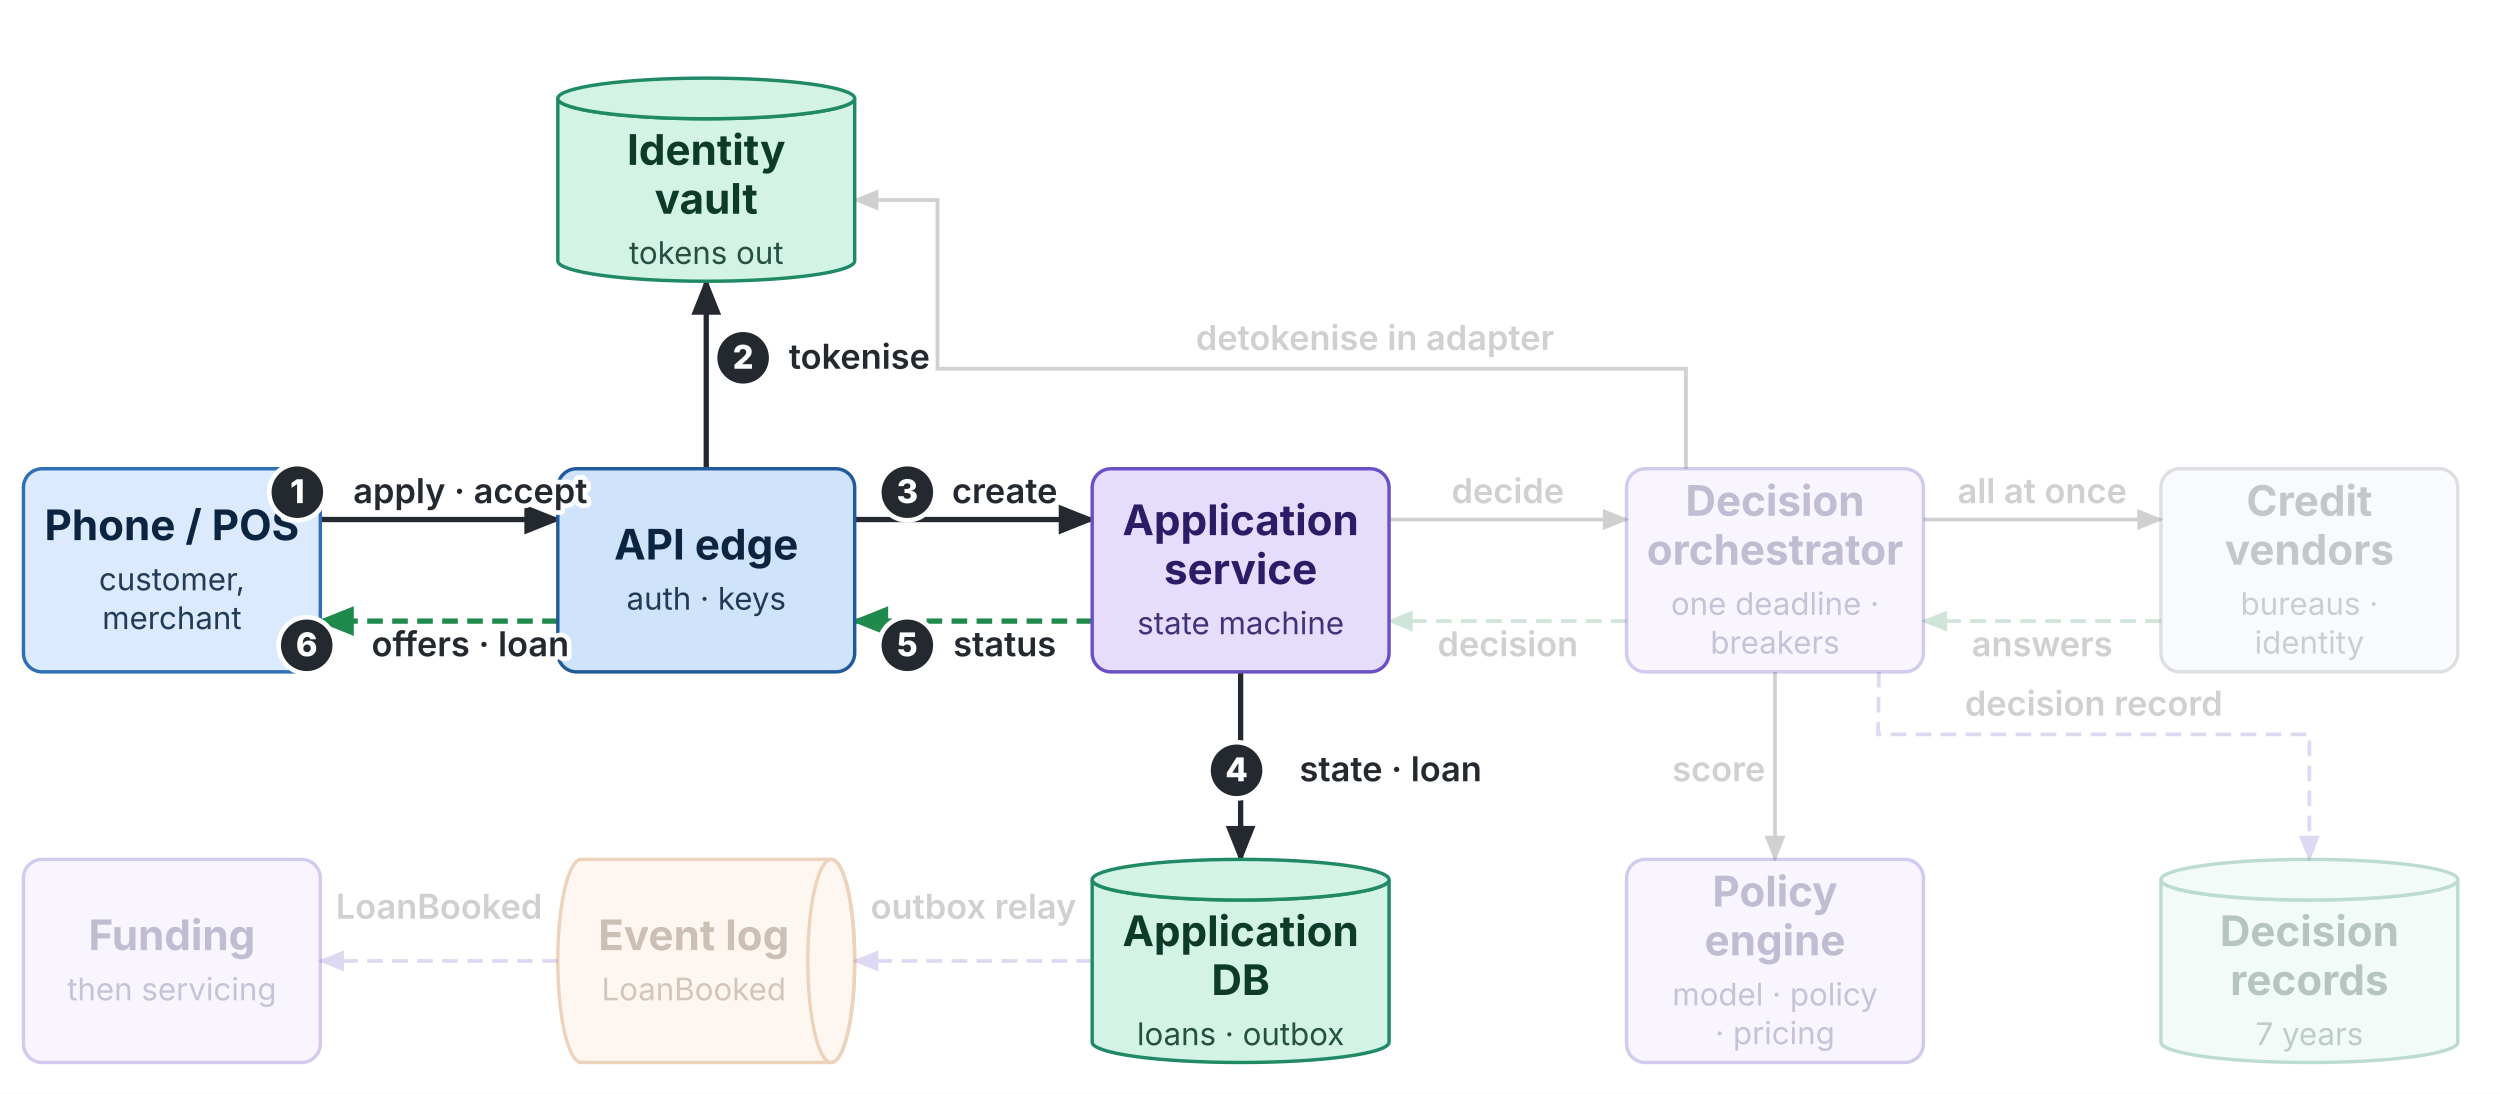
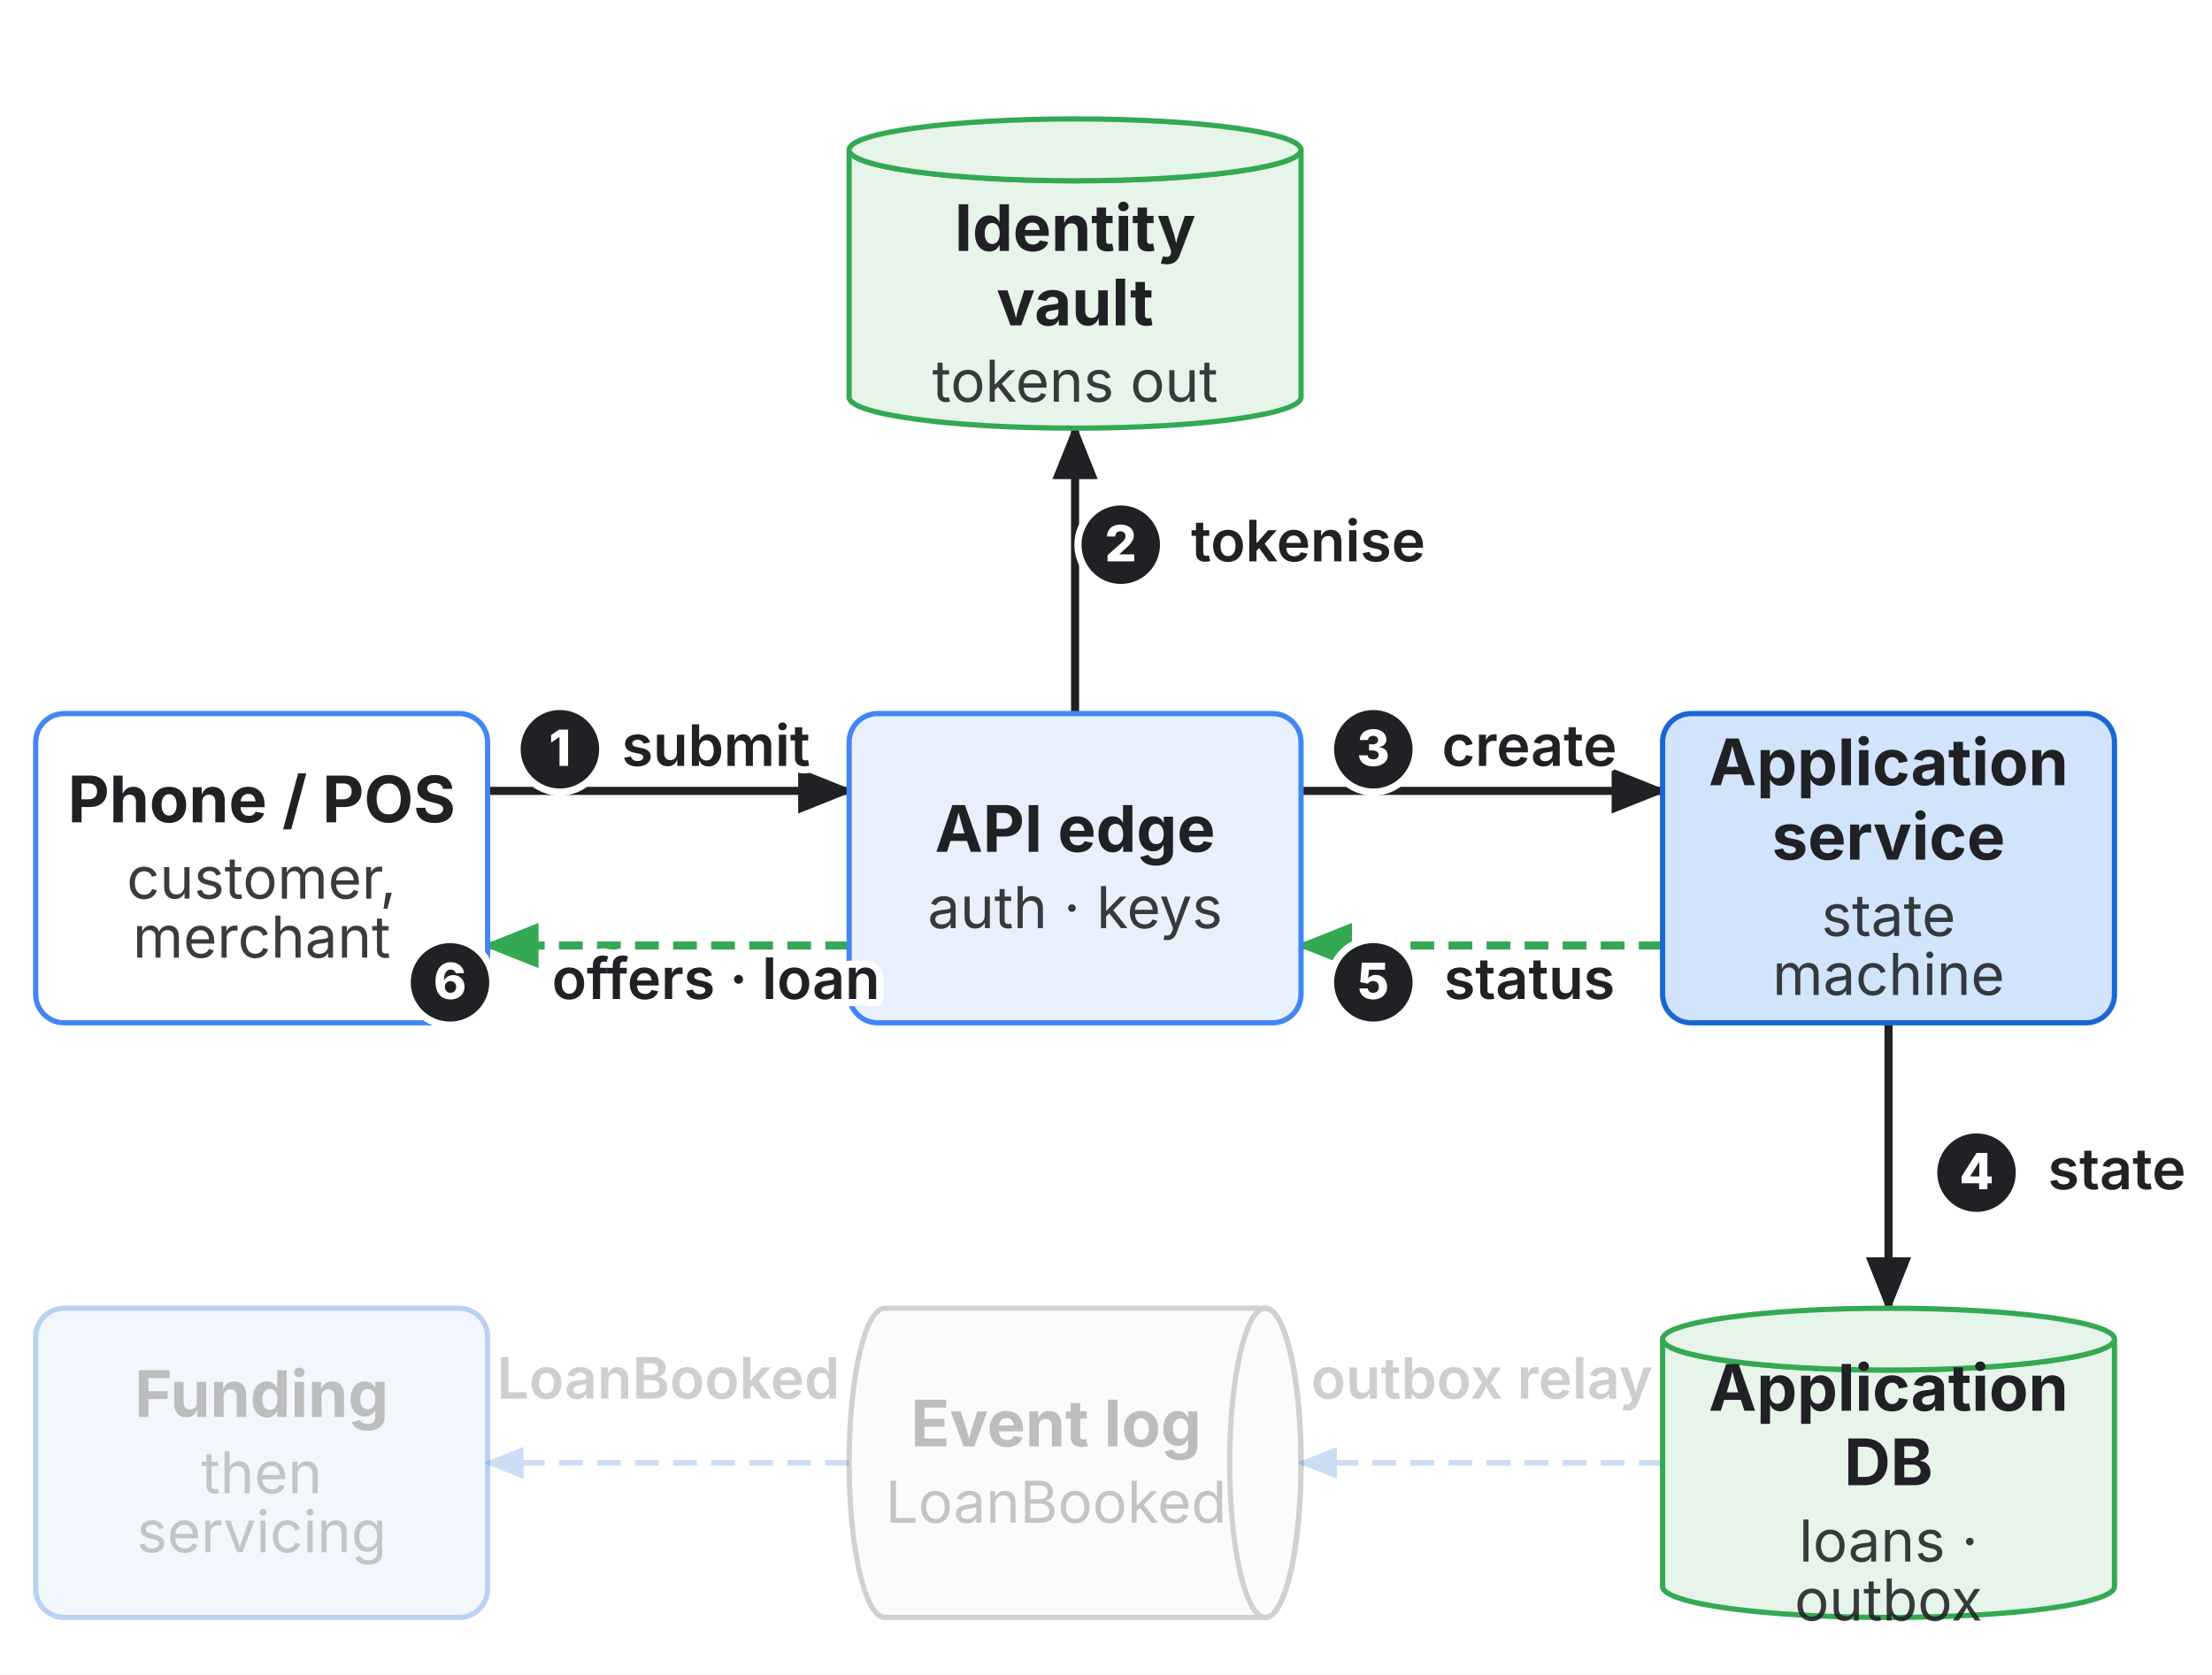
- <svg xmlns="http://www.w3.org/2000/svg" class="base" viewBox="0 0 1600 700" width="1600" height="700">
+ <svg xmlns="http://www.w3.org/2000/svg" class="base" viewBox="0 0 930 704" width="930" height="704">
  <defs>
-     <marker id="bs-1f8a4c" viewBox="0 0 10 10" refX="9" refY="5" markerWidth="7" markerHeight="7" orient="auto">
-       <path d="M0,1 L10,5 L0,9 z" fill="#1f8a4c" />
+     <marker id="bs-1967d2" viewBox="0 0 10 10" refX="9" refY="5" markerWidth="7" markerHeight="7" orient="auto">
+       <path d="M0,1 L10,5 L0,9 z" fill="#1967d2" />
    </marker>
-     <marker id="bs-s-1f8a4c" viewBox="0 0 10 10" refX="1" refY="5" markerWidth="7" markerHeight="7" orient="auto">
-       <path d="M10,1 L0,5 L10,9 z" fill="#1f8a4c" />
+     <marker id="bs-s-1967d2" viewBox="0 0 10 10" refX="1" refY="5" markerWidth="7" markerHeight="7" orient="auto">
+       <path d="M10,1 L0,5 L10,9 z" fill="#1967d2" />
    </marker>
-     <marker id="bs-24292f" viewBox="0 0 10 10" refX="9" refY="5" markerWidth="7" markerHeight="7" orient="auto">
-       <path d="M0,1 L10,5 L0,9 z" fill="#24292f" />
+     <marker id="bs-202124" viewBox="0 0 10 10" refX="9" refY="5" markerWidth="7" markerHeight="7" orient="auto">
+       <path d="M0,1 L10,5 L0,9 z" fill="#202124" />
    </marker>
-     <marker id="bs-s-24292f" viewBox="0 0 10 10" refX="1" refY="5" markerWidth="7" markerHeight="7" orient="auto">
-       <path d="M10,1 L0,5 L10,9 z" fill="#24292f" />
+     <marker id="bs-s-202124" viewBox="0 0 10 10" refX="1" refY="5" markerWidth="7" markerHeight="7" orient="auto">
+       <path d="M10,1 L0,5 L10,9 z" fill="#202124" />
    </marker>
-     <marker id="bs-6b4fc4" viewBox="0 0 10 10" refX="9" refY="5" markerWidth="7" markerHeight="7" orient="auto">
-       <path d="M0,1 L10,5 L0,9 z" fill="#6b4fc4" />
+     <marker id="bs-34a853" viewBox="0 0 10 10" refX="9" refY="5" markerWidth="7" markerHeight="7" orient="auto">
+       <path d="M0,1 L10,5 L0,9 z" fill="#34a853" />
    </marker>
-     <marker id="bs-s-6b4fc4" viewBox="0 0 10 10" refX="1" refY="5" markerWidth="7" markerHeight="7" orient="auto">
-       <path d="M10,1 L0,5 L10,9 z" fill="#6b4fc4" />
+     <marker id="bs-s-34a853" viewBox="0 0 10 10" refX="1" refY="5" markerWidth="7" markerHeight="7" orient="auto">
+       <path d="M10,1 L0,5 L10,9 z" fill="#34a853" />
    </marker>
  </defs>
-   <rect width="1600" height="700" fill="#ffffff" />
-   <path d="M205.0,332.5 L357.0,332.5" fill="none" stroke="#24292f" stroke-width="3.4" marker-end="url(#bs-24292f)" />
-   <path d="M357.0,397.5 L205.0,397.5" fill="none" stroke="#1f8a4c" stroke-width="3.4" stroke-dasharray="10 6" marker-end="url(#bs-1f8a4c)" />
-   <path d="M547.0,332.5 L699.0,332.5" fill="none" stroke="#24292f" stroke-width="3.4" marker-end="url(#bs-24292f)" />
-   <path d="M699.0,397.5 L547.0,397.5" fill="none" stroke="#1f8a4c" stroke-width="3.4" stroke-dasharray="10 6" marker-end="url(#bs-1f8a4c)" />
-   <path d="M794.0,430.0 L794.0,550.0" fill="none" stroke="#24292f" stroke-width="3.4" marker-end="url(#bs-24292f)" />
-   <path d="M889.0,332.5 L1041.0,332.5" fill="none" stroke="#24292f" stroke-width="2.4" marker-end="url(#bs-24292f)" opacity="0.22" />
-   <path d="M1041.0,397.5 L889.0,397.5" fill="none" stroke="#1f8a4c" stroke-width="2.4" stroke-dasharray="10 6" marker-end="url(#bs-1f8a4c)" opacity="0.22" />
-   <path d="M1231.0,332.5 L1383.0,332.5" fill="none" stroke="#24292f" stroke-width="2.4" marker-end="url(#bs-24292f)" opacity="0.22" />
-   <path d="M1383.0,397.5 L1231.0,397.5" fill="none" stroke="#1f8a4c" stroke-width="2.4" stroke-dasharray="10 6" marker-end="url(#bs-1f8a4c)" opacity="0.22" />
-   <path d="M1136.0,430.0 L1136.0,550.0" fill="none" stroke="#24292f" stroke-width="2.4" marker-end="url(#bs-24292f)" opacity="0.22" />
-   <path d="M699.0,615.0 L547.0,615.0" fill="none" stroke="#6b4fc4" stroke-width="2.4" stroke-dasharray="10 6" marker-end="url(#bs-6b4fc4)" opacity="0.22" />
-   <path d="M452.0,300.0 L452.0,180.0" fill="none" stroke="#24292f" stroke-width="3.4" marker-end="url(#bs-24292f)" />
-   <path d="M1079.0,300.0 L1079.0,236.0 L600.0,236.0 L600.0,128.0 L547.0,128.0" fill="none" stroke="#24292f" stroke-width="2.4" marker-end="url(#bs-24292f)" opacity="0.22" />
-   <path d="M1202.5,430.0 L1202.0,470.0 L1478.0,470.0 L1478.0,550.0" fill="none" stroke="#6b4fc4" stroke-width="2.4" stroke-dasharray="10 6" marker-end="url(#bs-6b4fc4)" opacity="0.22" />
-   <path d="M357.0,615.0 L205.0,615.0" fill="none" stroke="#6b4fc4" stroke-width="2.4" stroke-dasharray="10 6" marker-end="url(#bs-6b4fc4)" opacity="0.22" />
-   <rect x="15" y="300" width="190" height="130" rx="12" fill="#dbeafe" stroke="#2f6fb5" stroke-width="2.2" />
-   <text x="110.0" y="345.7" text-anchor="middle" font-family="Inter, Helvetica, Arial, sans-serif" font-size="27" font-weight="700" fill="#0b2540">Phone / POS</text>
-   <text x="110.0" y="377.8" text-anchor="middle" font-family="Inter, Helvetica, Arial, sans-serif" font-size="20.0" fill="#0b2540" fill-opacity="0.88">customer,</text>
-   <text x="110.0" y="402.6" text-anchor="middle" font-family="Inter, Helvetica, Arial, sans-serif" font-size="20.0" fill="#0b2540" fill-opacity="0.88">merchant</text>
-   <rect x="357" y="300" width="190" height="130" rx="12" fill="#cfe3fb" stroke="#215a9a" stroke-width="2.2" />
-   <text x="452.0" y="358.1" text-anchor="middle" font-family="Inter, Helvetica, Arial, sans-serif" font-size="27" font-weight="700" fill="#0b2540">API edge</text>
-   <text x="452.0" y="390.2" text-anchor="middle" font-family="Inter, Helvetica, Arial, sans-serif" font-size="20.0" fill="#0b2540" fill-opacity="0.88">auth · keys</text>
-   <rect x="699" y="300" width="190" height="130" rx="12" fill="#e6dcfb" stroke="#6b4fc4" stroke-width="2.2" />
-   <text x="794.0" y="342.5" text-anchor="middle" font-family="Inter, Helvetica, Arial, sans-serif" font-size="27" font-weight="700" fill="#2a1d66">Application</text>
-   <text x="794.0" y="373.8" text-anchor="middle" font-family="Inter, Helvetica, Arial, sans-serif" font-size="27" font-weight="700" fill="#2a1d66">service</text>
-   <text x="794.0" y="405.9" text-anchor="middle" font-family="Inter, Helvetica, Arial, sans-serif" font-size="20.0" fill="#2a1d66" fill-opacity="0.88">state machine</text>
-   <g opacity="0.3">
-     <rect x="1041" y="300" width="190" height="130" rx="12" fill="#e6dcfb" stroke="#6b4fc4" stroke-width="2.2" />
-     <text x="1136.0" y="330.1" text-anchor="middle" font-family="Inter, Helvetica, Arial, sans-serif" font-size="27" font-weight="700" fill="#2a1d66">Decision</text>
-     <text x="1136.0" y="361.4" text-anchor="middle" font-family="Inter, Helvetica, Arial, sans-serif" font-size="27" font-weight="700" fill="#2a1d66">orchestrator</text>
-     <text x="1136.0" y="393.5" text-anchor="middle" font-family="Inter, Helvetica, Arial, sans-serif" font-size="20.0" fill="#2a1d66" fill-opacity="0.88">one deadline ·</text>
-     <text x="1136.0" y="418.3" text-anchor="middle" font-family="Inter, Helvetica, Arial, sans-serif" font-size="20.0" fill="#2a1d66" fill-opacity="0.88">breakers</text>
+   <rect x="0" y="0" width="930" height="704" fill="#ffffff" />
+   <path data-k="e:p-a" d="M205.0,332.5 L357.0,332.5" fill="none" stroke="#202124" stroke-width="3.4" marker-end="url(#bs-202124)" />
+   <path data-k="e:a-p" d="M357.0,397.5 L205.0,397.5" fill="none" stroke="#34a853" stroke-width="3.4" stroke-dasharray="10 6" marker-end="url(#bs-34a853)" />
+   <path data-k="e:a-ap" d="M547.0,332.5 L699.0,332.5" fill="none" stroke="#202124" stroke-width="3.4" marker-end="url(#bs-202124)" />
+   <path data-k="e:ap-a" d="M699.0,397.5 L547.0,397.5" fill="none" stroke="#34a853" stroke-width="3.4" stroke-dasharray="10 6" marker-end="url(#bs-34a853)" />
+   <path data-k="e:ap-db" d="M794.0,430.0 L794.0,550.0" fill="none" stroke="#202124" stroke-width="3.4" marker-end="url(#bs-202124)" />
+   <path data-k="e:db-l" d="M699.0,615.0 L547.0,615.0" fill="none" stroke="#1967d2" stroke-width="2.4" stroke-dasharray="10 6" marker-end="url(#bs-1967d2)" opacity="0.22" />
+   <path data-k="e:a-vt" d="M452.0,300.0 L452.0,180.0" fill="none" stroke="#202124" stroke-width="3.4" marker-end="url(#bs-202124)" />
+   <path data-k="e:l-f" d="M357.0,615.0 L205.0,615.0" fill="none" stroke="#1967d2" stroke-width="2.4" stroke-dasharray="10 6" marker-end="url(#bs-1967d2)" opacity="0.22" />
+   <g data-k="n:pos">
+     <rect x="15" y="300" width="190" height="130" rx="12" fill="#ffffff" stroke="#4285f4" stroke-width="2.2" />
+     <text x="110.0" y="345.7" text-anchor="middle" font-family="Inter, Roboto, sans-serif" font-size="27" font-weight="700" fill="#202124">Phone / POS</text>
+     <text x="110.0" y="377.8" text-anchor="middle" font-family="Inter, Roboto, sans-serif" font-size="24.3" fill="#202124" fill-opacity="0.88">customer,</text>
+     <text x="110.0" y="402.6" text-anchor="middle" font-family="Inter, Roboto, sans-serif" font-size="24.3" fill="#202124" fill-opacity="0.88">merchant</text>
  </g>
-   <g opacity="0.3">
-     <rect x="1383" y="300" width="190" height="130" rx="12" fill="#eceff2" stroke="#8c959f" stroke-width="2.2" />
-     <text x="1478.0" y="330.1" text-anchor="middle" font-family="Inter, Helvetica, Arial, sans-serif" font-size="27" font-weight="700" fill="#3a424a">Credit</text>
-     <text x="1478.0" y="361.4" text-anchor="middle" font-family="Inter, Helvetica, Arial, sans-serif" font-size="27" font-weight="700" fill="#3a424a">vendors</text>
-     <text x="1478.0" y="393.5" text-anchor="middle" font-family="Inter, Helvetica, Arial, sans-serif" font-size="20.0" fill="#3a424a" fill-opacity="0.88">bureaus ·</text>
-     <text x="1478.0" y="418.3" text-anchor="middle" font-family="Inter, Helvetica, Arial, sans-serif" font-size="20.0" fill="#3a424a" fill-opacity="0.88">identity</text>
+   <g data-k="n:api">
+     <rect x="357" y="300" width="190" height="130" rx="12" fill="#e8f0fe" stroke="#4285f4" stroke-width="2.2" />
+     <text x="452.0" y="358.1" text-anchor="middle" font-family="Inter, Roboto, sans-serif" font-size="27" font-weight="700" fill="#202124">API edge</text>
+     <text x="452.0" y="390.2" text-anchor="middle" font-family="Inter, Roboto, sans-serif" font-size="24.3" fill="#202124" fill-opacity="0.88">auth · keys</text>
  </g>
-   <path d="M357,63 a95.0,13 0 0,0 190,0 v104 a95.0,13 0 0,1 -190,0 z" fill="#d3f3e6" stroke="#1f8a63" stroke-width="2.2" />
-   <ellipse cx="452.0" cy="63" rx="95.0" ry="13" fill="#d3f3e6" stroke="#1f8a63" stroke-width="2.2" />
-   <text x="452.0" y="105.5" text-anchor="middle" font-family="Inter, Helvetica, Arial, sans-serif" font-size="27" font-weight="700" fill="#0d3b2a">Identity</text>
-   <text x="452.0" y="136.8" text-anchor="middle" font-family="Inter, Helvetica, Arial, sans-serif" font-size="27" font-weight="700" fill="#0d3b2a">vault</text>
-   <text x="452.0" y="168.9" text-anchor="middle" font-family="Inter, Helvetica, Arial, sans-serif" font-size="20.0" fill="#0d3b2a" fill-opacity="0.88">tokens out</text>
-   <path d="M699,563 a95.0,13 0 0,0 190,0 v104 a95.0,13 0 0,1 -190,0 z" fill="#d3f3e6" stroke="#1f8a63" stroke-width="2.2" />
-   <ellipse cx="794.0" cy="563" rx="95.0" ry="13" fill="#d3f3e6" stroke="#1f8a63" stroke-width="2.2" />
-   <text x="794.0" y="605.5" text-anchor="middle" font-family="Inter, Helvetica, Arial, sans-serif" font-size="27" font-weight="700" fill="#0d3b2a">Application</text>
-   <text x="794.0" y="636.8" text-anchor="middle" font-family="Inter, Helvetica, Arial, sans-serif" font-size="27" font-weight="700" fill="#0d3b2a">DB</text>
-   <text x="794.0" y="668.9" text-anchor="middle" font-family="Inter, Helvetica, Arial, sans-serif" font-size="20.0" fill="#0d3b2a" fill-opacity="0.88">loans · outbox</text>
-   <g opacity="0.3">
-     <path d="M372,550 h160 a15,65.0 0 0,1 0,130 h-160 a15,65.0 0 0,1 0,-130 z" fill="#fde3cf" stroke="#c26a1b" stroke-width="2.2" />
-     <ellipse cx="532" cy="615.0" rx="15" ry="65.0" fill="none" stroke="#c26a1b" stroke-width="2.2" />
-     <text x="444.0" y="608.1" text-anchor="middle" font-family="Inter, Helvetica, Arial, sans-serif" font-size="27" font-weight="700" fill="#4f2a08">Event log</text>
-     <text x="444.0" y="640.2" text-anchor="middle" font-family="Inter, Helvetica, Arial, sans-serif" font-size="20.0" fill="#4f2a08" fill-opacity="0.88">LoanBooked</text>
+   <g data-k="n:app">
+     <rect x="699" y="300" width="190" height="130" rx="12" fill="#d2e3fc" stroke="#1967d2" stroke-width="2.2" />
+     <text x="794.0" y="330.1" text-anchor="middle" font-family="Inter, Roboto, sans-serif" font-size="27" font-weight="700" fill="#202124">Application</text>
+     <text x="794.0" y="361.4" text-anchor="middle" font-family="Inter, Roboto, sans-serif" font-size="27" font-weight="700" fill="#202124">service</text>
+     <text x="794.0" y="393.5" text-anchor="middle" font-family="Inter, Roboto, sans-serif" font-size="24.3" fill="#202124" fill-opacity="0.88">state</text>
+     <text x="794.0" y="418.3" text-anchor="middle" font-family="Inter, Roboto, sans-serif" font-size="24.3" fill="#202124" fill-opacity="0.88">machine</text>
  </g>
-   <g opacity="0.3">
-     <rect x="15" y="550" width="190" height="130" rx="12" fill="#e6dcfb" stroke="#6b4fc4" stroke-width="2.2" />
-     <text x="110.0" y="608.1" text-anchor="middle" font-family="Inter, Helvetica, Arial, sans-serif" font-size="27" font-weight="700" fill="#2a1d66">Funding</text>
-     <text x="110.0" y="640.2" text-anchor="middle" font-family="Inter, Helvetica, Arial, sans-serif" font-size="20.0" fill="#2a1d66" fill-opacity="0.88">then servicing</text>
+   <g data-k="n:vault">
+     <path d="M357,63 a95.0,13 0 0,0 190,0 v104 a95.0,13 0 0,1 -190,0 z" fill="#e6f4ea" stroke="#34a853" stroke-width="2.2" />
+     <ellipse cx="452.0" cy="63" rx="95.0" ry="13" fill="#e6f4ea" stroke="#34a853" stroke-width="2.2" />
+     <text x="452.0" y="105.5" text-anchor="middle" font-family="Inter, Roboto, sans-serif" font-size="27" font-weight="700" fill="#202124">Identity</text>
+     <text x="452.0" y="136.8" text-anchor="middle" font-family="Inter, Roboto, sans-serif" font-size="27" font-weight="700" fill="#202124">vault</text>
+     <text x="452.0" y="168.9" text-anchor="middle" font-family="Inter, Roboto, sans-serif" font-size="24.3" fill="#202124" fill-opacity="0.88">tokens out</text>
  </g>
-   <g opacity="0.3">
-     <rect x="1041" y="550" width="190" height="130" rx="12" fill="#e6dcfb" stroke="#6b4fc4" stroke-width="2.2" />
-     <text x="1136.0" y="580.1" text-anchor="middle" font-family="Inter, Helvetica, Arial, sans-serif" font-size="27" font-weight="700" fill="#2a1d66">Policy</text>
-     <text x="1136.0" y="611.4" text-anchor="middle" font-family="Inter, Helvetica, Arial, sans-serif" font-size="27" font-weight="700" fill="#2a1d66">engine</text>
-     <text x="1136.0" y="643.5" text-anchor="middle" font-family="Inter, Helvetica, Arial, sans-serif" font-size="20.0" fill="#2a1d66" fill-opacity="0.88">model · policy</text>
-     <text x="1136.0" y="668.3" text-anchor="middle" font-family="Inter, Helvetica, Arial, sans-serif" font-size="20.0" fill="#2a1d66" fill-opacity="0.88">· pricing</text>
+   <g data-k="n:db">
+     <path d="M699,563 a95.0,13 0 0,0 190,0 v104 a95.0,13 0 0,1 -190,0 z" fill="#e6f4ea" stroke="#34a853" stroke-width="2.2" />
+     <ellipse cx="794.0" cy="563" rx="95.0" ry="13" fill="#e6f4ea" stroke="#34a853" stroke-width="2.2" />
+     <text x="794.0" y="593.1" text-anchor="middle" font-family="Inter, Roboto, sans-serif" font-size="27" font-weight="700" fill="#202124">Application</text>
+     <text x="794.0" y="624.4" text-anchor="middle" font-family="Inter, Roboto, sans-serif" font-size="27" font-weight="700" fill="#202124">DB</text>
+     <text x="794.0" y="656.5" text-anchor="middle" font-family="Inter, Roboto, sans-serif" font-size="24.3" fill="#202124" fill-opacity="0.88">loans ·</text>
+     <text x="794.0" y="681.3" text-anchor="middle" font-family="Inter, Roboto, sans-serif" font-size="24.3" fill="#202124" fill-opacity="0.88">outbox</text>
  </g>
-   <g opacity="0.3">
-     <path d="M1383,563 a95.0,13 0 0,0 190,0 v104 a95.0,13 0 0,1 -190,0 z" fill="#d3f3e6" stroke="#1f8a63" stroke-width="2.2" />
-     <ellipse cx="1478.0" cy="563" rx="95.0" ry="13" fill="#d3f3e6" stroke="#1f8a63" stroke-width="2.2" />
-     <text x="1478.0" y="605.5" text-anchor="middle" font-family="Inter, Helvetica, Arial, sans-serif" font-size="27" font-weight="700" fill="#0d3b2a">Decision</text>
-     <text x="1478.0" y="636.8" text-anchor="middle" font-family="Inter, Helvetica, Arial, sans-serif" font-size="27" font-weight="700" fill="#0d3b2a">records</text>
-     <text x="1478.0" y="668.9" text-anchor="middle" font-family="Inter, Helvetica, Arial, sans-serif" font-size="20.0" fill="#0d3b2a" fill-opacity="0.88">7 years</text>
+   <g data-k="n:log">
+     <g opacity="0.3">
+       <path d="M372,550 h160 a15,65.0 0 0,1 0,130 h-160 a15,65.0 0 0,1 0,-130 z" fill="#f1f3f4" stroke="#5f6368" stroke-width="2.2" />
+       <ellipse cx="532" cy="615.0" rx="15" ry="65.0" fill="none" stroke="#5f6368" stroke-width="2.2" />
+       <text x="444.0" y="608.1" text-anchor="middle" font-family="Inter, Roboto, sans-serif" font-size="27" font-weight="700" fill="#202124">Event log</text>
+       <text x="444.0" y="640.2" text-anchor="middle" font-family="Inter, Roboto, sans-serif" font-size="24.3" fill="#202124" fill-opacity="0.88">LoanBooked</text>
+     </g>
  </g>
-   <text x="301.0" y="322.0" text-anchor="middle" font-family="Inter, Helvetica, Arial, sans-serif" font-size="22" font-weight="600" fill="#24292f" paint-order="stroke" stroke="#ffffff" stroke-width="6" stroke-linejoin="round">apply · accept</text>
-   <circle cx="190.3" cy="315.0" r="18" fill="#24292f" stroke="#ffffff" stroke-width="3" />
-   <text x="190.3" y="322.0" text-anchor="middle" font-family="Inter, Helvetica, Arial, sans-serif" font-size="21" font-weight="800" fill="#ffffff">1</text>
-   <text x="301.0" y="420.0" text-anchor="middle" font-family="Inter, Helvetica, Arial, sans-serif" font-size="22" font-weight="600" fill="#24292f" paint-order="stroke" stroke="#ffffff" stroke-width="6" stroke-linejoin="round">offers · loan</text>
-   <circle cx="196.3" cy="413.0" r="18" fill="#24292f" stroke="#ffffff" stroke-width="3" />
-   <text x="196.3" y="420.0" text-anchor="middle" font-family="Inter, Helvetica, Arial, sans-serif" font-size="21" font-weight="800" fill="#ffffff">6</text>
-   <text x="643.0" y="322.0" text-anchor="middle" font-family="Inter, Helvetica, Arial, sans-serif" font-size="22" font-weight="600" fill="#24292f" paint-order="stroke" stroke="#ffffff" stroke-width="6" stroke-linejoin="round">create</text>
-   <circle cx="580.7" cy="315.0" r="18" fill="#24292f" stroke="#ffffff" stroke-width="3" />
-   <text x="580.7" y="322.0" text-anchor="middle" font-family="Inter, Helvetica, Arial, sans-serif" font-size="21" font-weight="800" fill="#ffffff">3</text>
-   <text x="643.0" y="420.0" text-anchor="middle" font-family="Inter, Helvetica, Arial, sans-serif" font-size="22" font-weight="600" fill="#24292f" paint-order="stroke" stroke="#ffffff" stroke-width="6" stroke-linejoin="round">status</text>
-   <circle cx="580.7" cy="413.0" r="18" fill="#24292f" stroke="#ffffff" stroke-width="3" />
-   <text x="580.7" y="420.0" text-anchor="middle" font-family="Inter, Helvetica, Arial, sans-serif" font-size="21" font-weight="800" fill="#ffffff">5</text>
-   <text x="890.0" y="500.0" text-anchor="middle" font-family="Inter, Helvetica, Arial, sans-serif" font-size="22" font-weight="600" fill="#24292f" paint-order="stroke" stroke="#ffffff" stroke-width="6" stroke-linejoin="round">state · loan</text>
-   <circle cx="791.4" cy="493.0" r="18" fill="#24292f" stroke="#ffffff" stroke-width="3" />
-   <text x="791.4" y="500.0" text-anchor="middle" font-family="Inter, Helvetica, Arial, sans-serif" font-size="21" font-weight="800" fill="#ffffff">4</text>
-   <text x="965.0" y="322.0" text-anchor="middle" font-family="Inter, Helvetica, Arial, sans-serif" font-size="22" font-weight="600" fill="#24292f" paint-order="stroke" stroke="#ffffff" stroke-width="6" stroke-linejoin="round" opacity="0.22">decide</text>
-   <text x="965.0" y="420.0" text-anchor="middle" font-family="Inter, Helvetica, Arial, sans-serif" font-size="22" font-weight="600" fill="#24292f" paint-order="stroke" stroke="#ffffff" stroke-width="6" stroke-linejoin="round" opacity="0.22">decision</text>
-   <text x="1307.0" y="322.0" text-anchor="middle" font-family="Inter, Helvetica, Arial, sans-serif" font-size="22" font-weight="600" fill="#24292f" paint-order="stroke" stroke="#ffffff" stroke-width="6" stroke-linejoin="round" opacity="0.22">all at once</text>
-   <text x="1307.0" y="420.0" text-anchor="middle" font-family="Inter, Helvetica, Arial, sans-serif" font-size="22" font-weight="600" fill="#24292f" paint-order="stroke" stroke="#ffffff" stroke-width="6" stroke-linejoin="round" opacity="0.22">answers</text>
-   <text x="1100.0" y="500.0" text-anchor="middle" font-family="Inter, Helvetica, Arial, sans-serif" font-size="22" font-weight="600" fill="#24292f" paint-order="stroke" stroke="#ffffff" stroke-width="6" stroke-linejoin="round" opacity="0.22">score</text>
-   <text x="623.0" y="588.0" text-anchor="middle" font-family="Inter, Helvetica, Arial, sans-serif" font-size="22" font-weight="600" fill="#24292f" paint-order="stroke" stroke="#ffffff" stroke-width="6" stroke-linejoin="round" opacity="0.22">outbox relay</text>
-   <text x="550.0" y="236.0" text-anchor="middle" font-family="Inter, Helvetica, Arial, sans-serif" font-size="22" font-weight="600" fill="#24292f" paint-order="stroke" stroke="#ffffff" stroke-width="6" stroke-linejoin="round">tokenise</text>
-   <circle cx="475.6" cy="229.0" r="18" fill="#24292f" stroke="#ffffff" stroke-width="3" />
-   <text x="475.6" y="236.0" text-anchor="middle" font-family="Inter, Helvetica, Arial, sans-serif" font-size="21" font-weight="800" fill="#ffffff">2</text>
-   <text x="880.0" y="224.0" text-anchor="middle" font-family="Inter, Helvetica, Arial, sans-serif" font-size="22" font-weight="600" fill="#24292f" paint-order="stroke" stroke="#ffffff" stroke-width="6" stroke-linejoin="round" opacity="0.22">detokenise in adapter</text>
-   <text x="1340.0" y="458.0" text-anchor="middle" font-family="Inter, Helvetica, Arial, sans-serif" font-size="22" font-weight="600" fill="#24292f" paint-order="stroke" stroke="#ffffff" stroke-width="6" stroke-linejoin="round" opacity="0.22">decision record</text>
-   <text x="281.0" y="588.0" text-anchor="middle" font-family="Inter, Helvetica, Arial, sans-serif" font-size="22" font-weight="600" fill="#24292f" paint-order="stroke" stroke="#ffffff" stroke-width="6" stroke-linejoin="round" opacity="0.22">LoanBooked</text>
+   <g data-k="n:fund">
+     <g opacity="0.3">
+       <rect x="15" y="550" width="190" height="130" rx="12" fill="#d2e3fc" stroke="#1967d2" stroke-width="2.2" />
+       <text x="110.0" y="595.7" text-anchor="middle" font-family="Inter, Roboto, sans-serif" font-size="27" font-weight="700" fill="#202124">Funding</text>
+       <text x="110.0" y="627.8" text-anchor="middle" font-family="Inter, Roboto, sans-serif" font-size="24.3" fill="#202124" fill-opacity="0.88">then</text>
+       <text x="110.0" y="652.6" text-anchor="middle" font-family="Inter, Roboto, sans-serif" font-size="24.3" fill="#202124" fill-opacity="0.88">servicing</text>
+     </g>
+   </g>
+   <text data-k="e:p-a" x="301.0" y="322.0" text-anchor="middle" font-family="Inter, Roboto, sans-serif" font-size="24" font-weight="600" fill="#202124" paint-order="stroke" stroke="#ffffff" stroke-width="6" stroke-linejoin="round">submit</text>
+   <g data-k="e:p-a">
+     <circle cx="235.4" cy="315.0" r="18" fill="#202124" stroke="#ffffff" stroke-width="3" />
+     <text x="235.4" y="322.0" text-anchor="middle" font-family="Inter, Roboto, sans-serif" font-size="21" font-weight="800" fill="#ffffff">1</text>
+   </g>
+   <text data-k="e:a-p" x="301.0" y="420.0" text-anchor="middle" font-family="Inter, Roboto, sans-serif" font-size="24" font-weight="600" fill="#202124" paint-order="stroke" stroke="#ffffff" stroke-width="6" stroke-linejoin="round">offers · loan</text>
+   <g data-k="e:a-p">
+     <circle cx="189.2" cy="413.0" r="18" fill="#202124" stroke="#ffffff" stroke-width="3" />
+     <text x="189.2" y="420.0" text-anchor="middle" font-family="Inter, Roboto, sans-serif" font-size="21" font-weight="800" fill="#ffffff">6</text>
+   </g>
+   <text data-k="e:a-ap" x="643.0" y="322.0" text-anchor="middle" font-family="Inter, Roboto, sans-serif" font-size="24" font-weight="600" fill="#202124" paint-order="stroke" stroke="#ffffff" stroke-width="6" stroke-linejoin="round">create</text>
+   <g data-k="e:a-ap">
+     <circle cx="577.4" cy="315.0" r="18" fill="#202124" stroke="#ffffff" stroke-width="3" />
+     <text x="577.4" y="322.0" text-anchor="middle" font-family="Inter, Roboto, sans-serif" font-size="21" font-weight="800" fill="#ffffff">3</text>
+   </g>
+   <text data-k="e:ap-a" x="643.0" y="420.0" text-anchor="middle" font-family="Inter, Roboto, sans-serif" font-size="24" font-weight="600" fill="#202124" paint-order="stroke" stroke="#ffffff" stroke-width="6" stroke-linejoin="round">status</text>
+   <g data-k="e:ap-a">
+     <circle cx="577.4" cy="413.0" r="18" fill="#202124" stroke="#ffffff" stroke-width="3" />
+     <text x="577.4" y="420.0" text-anchor="middle" font-family="Inter, Roboto, sans-serif" font-size="21" font-weight="800" fill="#ffffff">5</text>
+   </g>
+   <text data-k="e:ap-db" x="890.0" y="500.0" text-anchor="middle" font-family="Inter, Roboto, sans-serif" font-size="24" font-weight="600" fill="#202124" paint-order="stroke" stroke="#ffffff" stroke-width="6" stroke-linejoin="round">state</text>
+   <g data-k="e:ap-db">
+     <circle cx="831.0" cy="493.0" r="18" fill="#202124" stroke="#ffffff" stroke-width="3" />
+     <text x="831.0" y="500.0" text-anchor="middle" font-family="Inter, Roboto, sans-serif" font-size="21" font-weight="800" fill="#ffffff">4</text>
+   </g>
+   <text data-k="e:db-l" x="623.0" y="588.0" text-anchor="middle" font-family="Inter, Roboto, sans-serif" font-size="24" font-weight="600" fill="#202124" paint-order="stroke" stroke="#ffffff" stroke-width="6" stroke-linejoin="round" opacity="0.22">outbox relay</text>
+   <text data-k="e:a-vt" x="550.0" y="236.0" text-anchor="middle" font-family="Inter, Roboto, sans-serif" font-size="24" font-weight="600" fill="#202124" paint-order="stroke" stroke="#ffffff" stroke-width="6" stroke-linejoin="round">tokenise</text>
+   <g data-k="e:a-vt">
+     <circle cx="471.2" cy="229.0" r="18" fill="#202124" stroke="#ffffff" stroke-width="3" />
+     <text x="471.2" y="236.0" text-anchor="middle" font-family="Inter, Roboto, sans-serif" font-size="21" font-weight="800" fill="#ffffff">2</text>
+   </g>
+   <text data-k="e:l-f" x="281.0" y="588.0" text-anchor="middle" font-family="Inter, Roboto, sans-serif" font-size="24" font-weight="600" fill="#202124" paint-order="stroke" stroke="#ffffff" stroke-width="6" stroke-linejoin="round" opacity="0.22">LoanBooked</text>
</svg>
